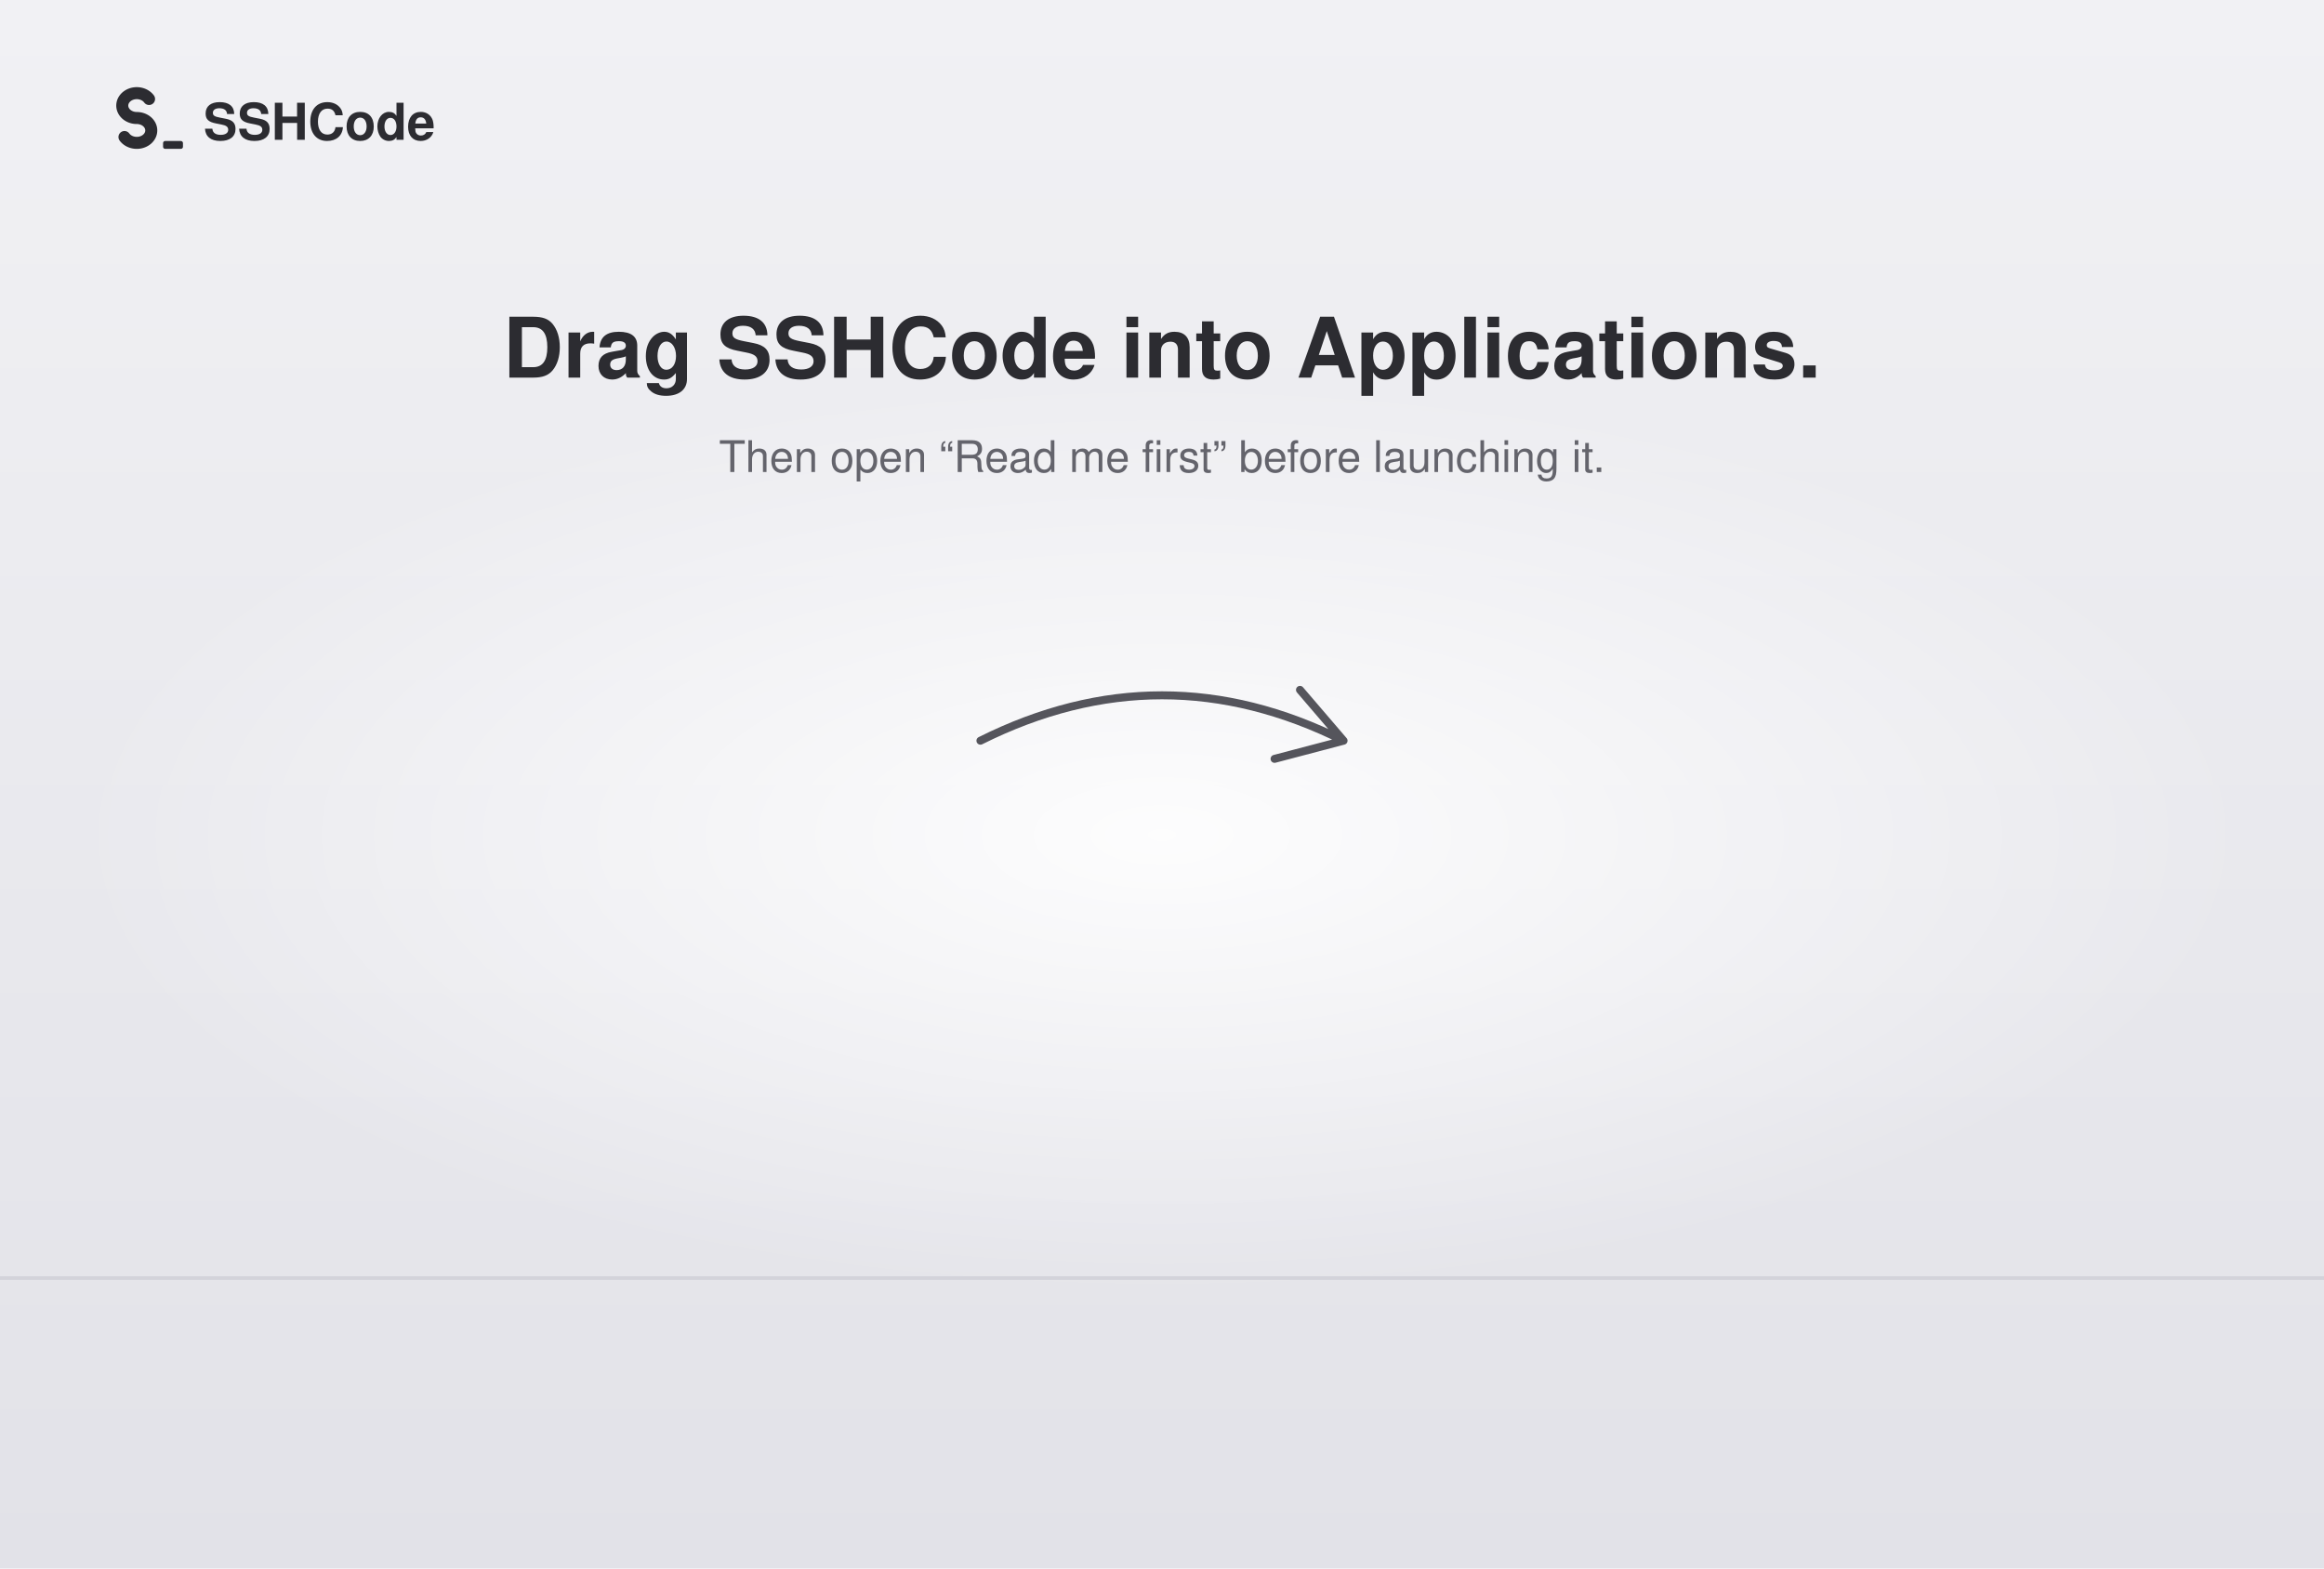
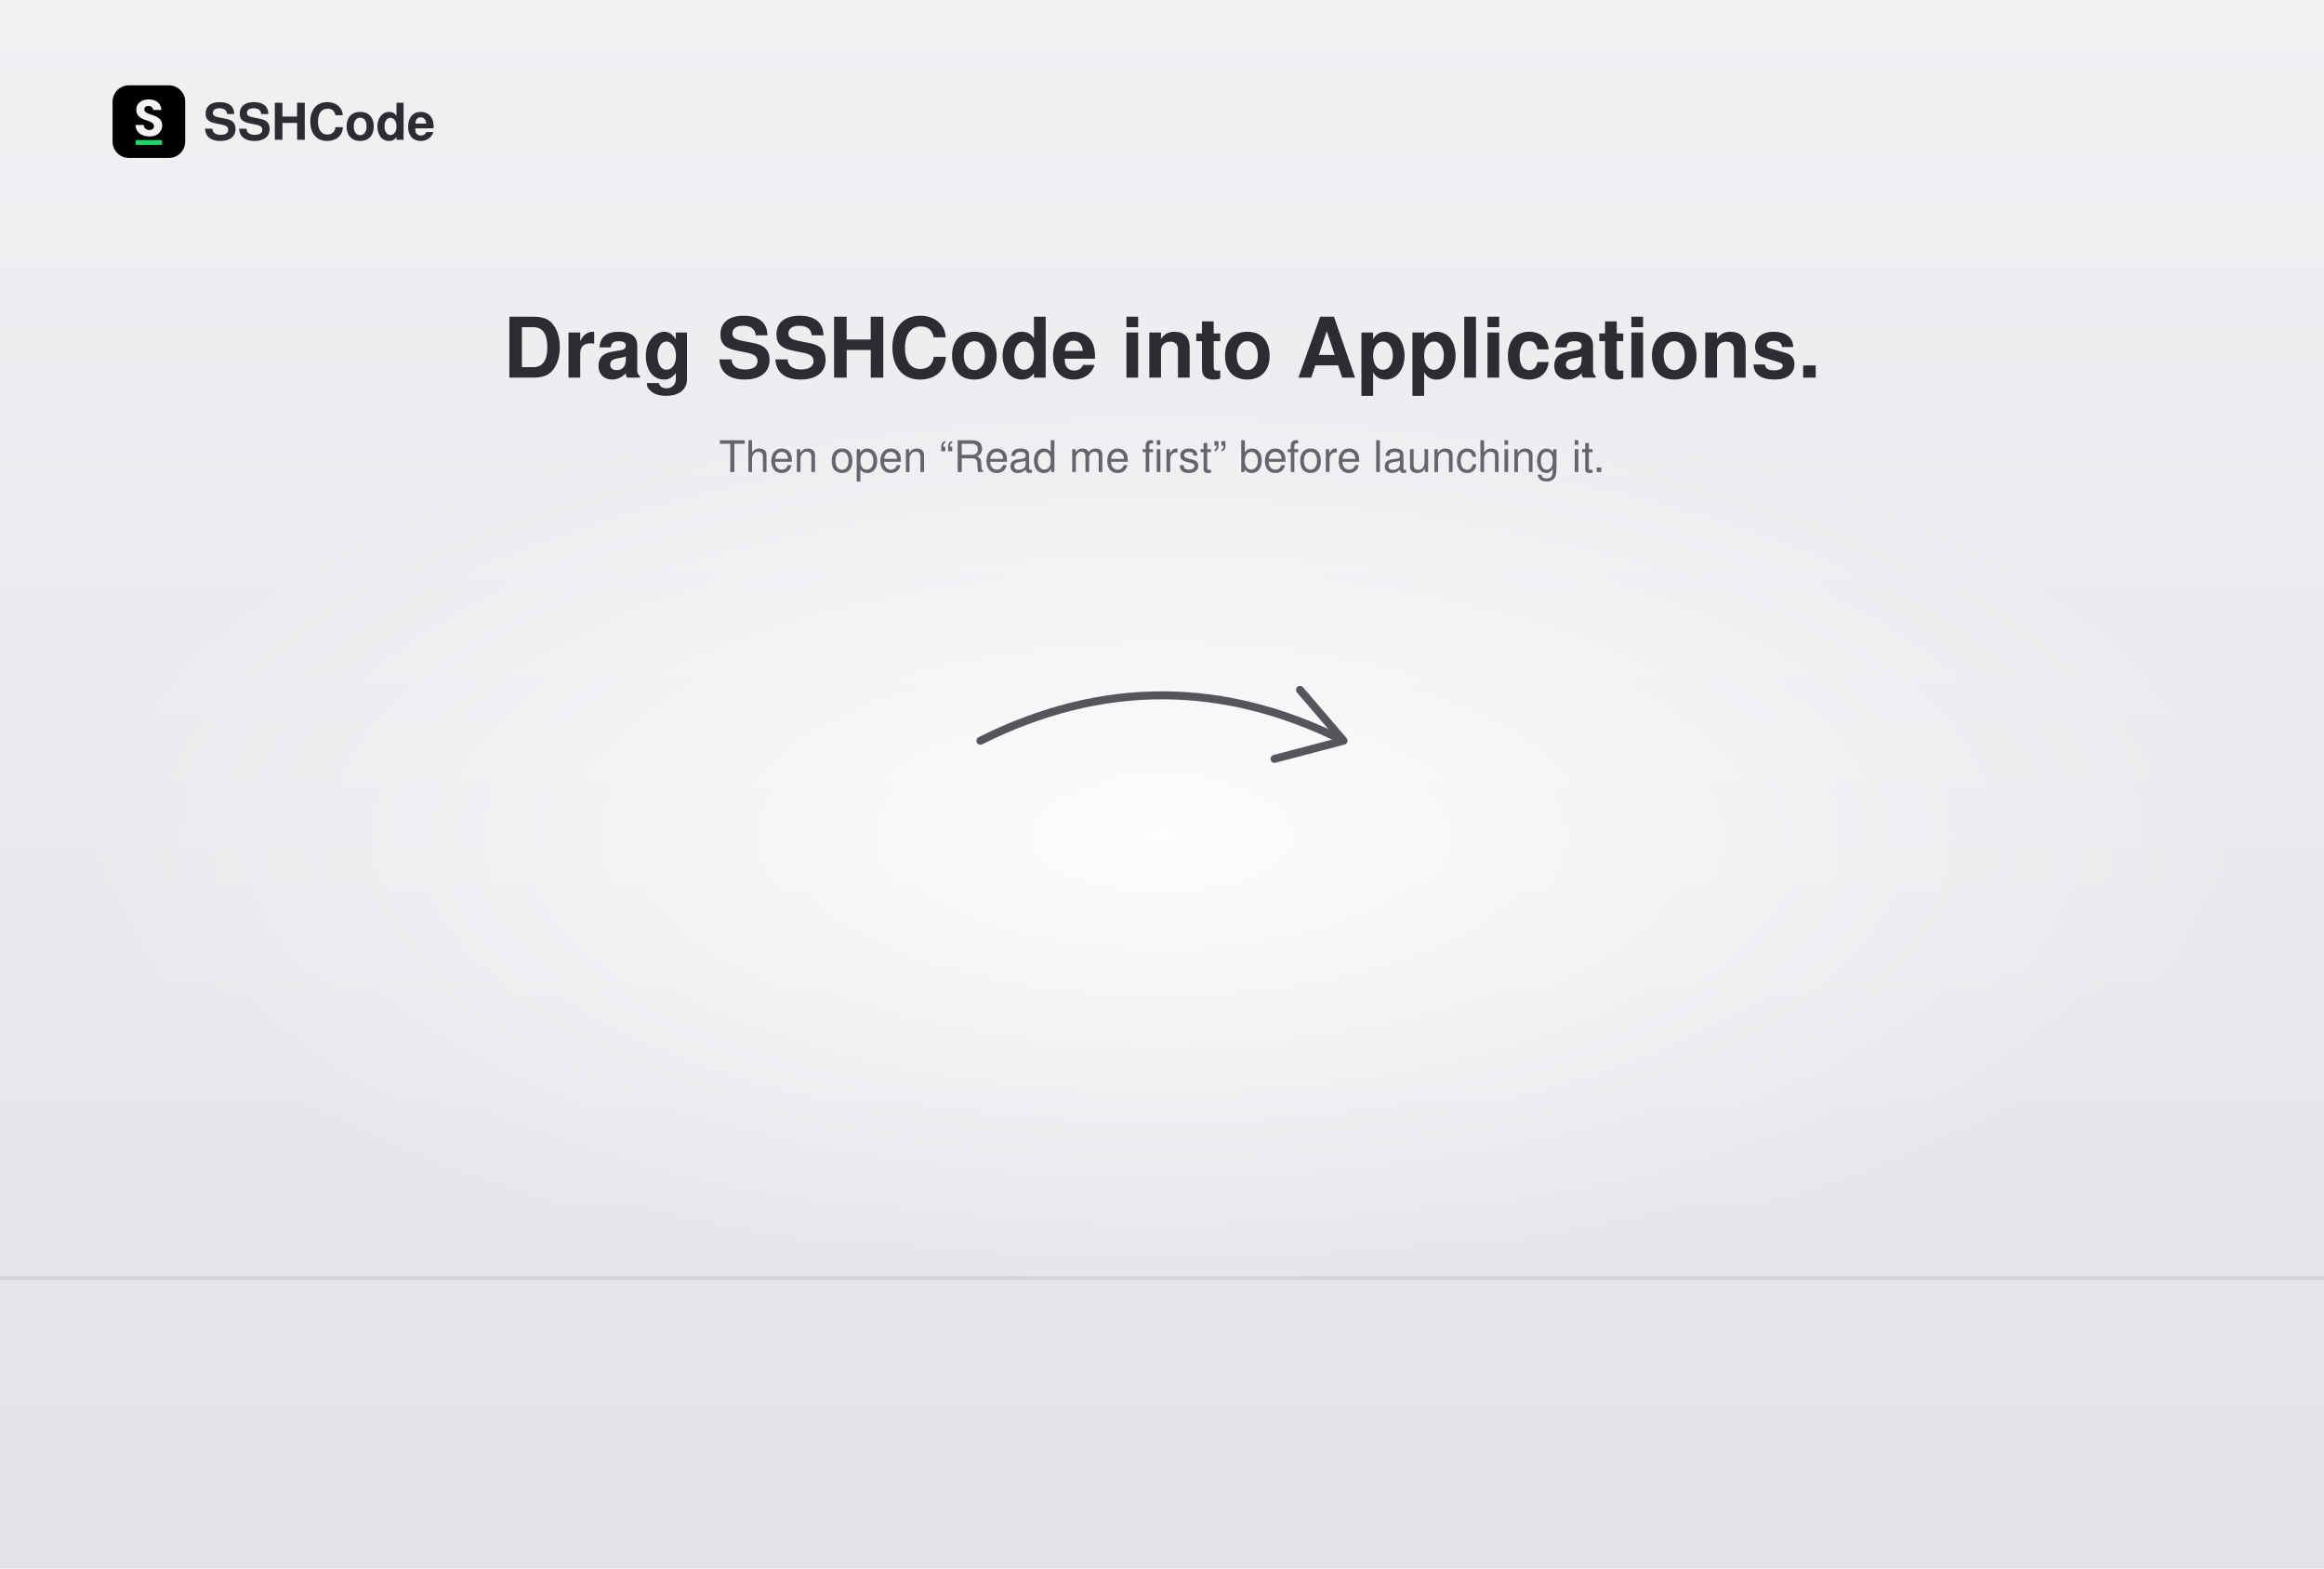
<svg xmlns="http://www.w3.org/2000/svg" width="1280" height="864" viewBox="0 0 640 432">
  <defs>
    <linearGradient id="base" x1="0" y1="0" x2="0" y2="1">
      <stop stop-color="#F1F1F4" />
      <stop offset="1" stop-color="#E2E2E8" />
    </linearGradient>
    <radialGradient id="glow" cx="320" cy="230" r="300" gradientUnits="userSpaceOnUse" gradientTransform="translate(320 230) scale(1 .42) translate(-320 -230)">
      <stop stop-color="#FFFFFF" stop-opacity=".9" />
      <stop offset="1" stop-color="#FFFFFF" stop-opacity="0" />
    </radialGradient>
  </defs>
  <rect width="640" height="432" fill="url(#base)" />
  <rect width="640" height="432" fill="url(#glow)" />
  <path d="M0 352H640" stroke="#D3D3DA" stroke-width="1" />
-   <svg x="32" y="24" width="18.4" height="17" viewBox="22.75 26.75 80.5 74.5" fill="#2C2C31">
-     <path d="M68.15 36.71 L67.88 36.35 L67.54 35.92 L67.20 35.51 L66.84 35.10 L66.48 34.70 L66.11 34.31 L65.72 33.92 L65.33 33.55 L64.93 33.19 L64.52 32.83 L64.11 32.48 L63.68 32.15 L63.25 31.82 L62.81 31.50 L62.36 31.19 L61.91 30.90 L61.45 30.61 L60.99 30.33 L60.51 30.06 L60.04 29.80 L59.55 29.55 L59.06 29.32 L58.57 29.09 L58.07 28.87 L57.57 28.66 L57.06 28.47 L56.54 28.28 L56.03 28.11 L55.51 27.94 L54.99 27.79 L54.46 27.64 L53.93 27.51 L53.40 27.39 L52.86 27.28 L52.32 27.17 L51.79 27.08 L51.24 27.00 L50.70 26.94 L50.16 26.88 L49.61 26.83 L49.07 26.79 L48.52 26.77 L47.97 26.75 L47.43 26.75 L46.88 26.76 L46.33 26.77 L45.79 26.80 L45.24 26.84 L44.70 26.89 L44.15 26.95 L43.61 27.03 L43.07 27.11 L42.53 27.20 L41.99 27.30 L41.46 27.42 L40.93 27.54 L40.40 27.68 L39.87 27.83 L39.35 27.98 L38.83 28.15 L38.32 28.33 L37.81 28.52 L37.30 28.72 L36.80 28.93 L36.30 29.15 L35.81 29.38 L35.32 29.62 L34.84 29.87 L34.36 30.13 L33.89 30.40 L33.42 30.68 L32.97 30.98 L32.51 31.28 L32.07 31.59 L31.63 31.91 L31.20 32.24 L30.78 32.58 L30.37 32.92 L29.96 33.28 L29.56 33.65 L29.17 34.03 L28.79 34.41 L28.42 34.80 L28.06 35.21 L27.71 35.62 L27.37 36.04 L27.04 36.46 L26.72 36.90 L26.41 37.34 L26.11 37.79 L25.82 38.25 L25.54 38.71 L25.28 39.18 L25.02 39.66 L24.78 40.15 L24.56 40.64 L24.34 41.13 L24.14 41.63 L23.95 42.14 L23.77 42.65 L23.61 43.17 L23.46 43.69 L23.33 44.21 L23.21 44.74 L23.10 45.27 L23.01 45.80 L22.93 46.34 L22.86 46.88 L22.81 47.41 L22.78 47.95 L22.76 48.50 L22.75 49.04 L22.76 49.58 L22.78 50.12 L22.82 50.66 L22.87 51.20 L22.94 51.73 L23.02 52.27 L23.11 52.80 L23.22 53.33 L23.34 53.86 L23.48 54.38 L23.63 54.90 L23.80 55.42 L23.97 55.93 L24.17 56.43 L24.37 56.93 L24.59 57.43 L24.82 57.92 L25.06 58.40 L25.31 58.88 L25.58 59.35 L25.86 59.81 L26.15 60.27 L26.45 60.72 L26.76 61.16 L27.08 61.59 L27.41 62.02 L27.76 62.44 L28.11 62.85 L28.47 63.25 L28.84 63.64 L29.22 64.03 L29.62 64.40 L30.01 64.77 L30.42 65.12 L30.84 65.47 L31.26 65.81 L31.69 66.14 L32.13 66.46 L32.57 66.77 L33.03 67.06 L33.49 67.35 L33.95 67.63 L34.42 67.90 L34.90 68.16 L35.38 68.41 L35.87 68.65 L36.37 68.88 L36.86 69.10 L37.37 69.31 L37.87 69.51 L38.39 69.69 L38.90 69.87 L39.42 70.04 L39.94 70.19 L40.47 70.34 L41.00 70.47 L41.53 70.60 L42.07 70.71 L42.60 70.81 L43.14 70.90 L43.68 70.99 L44.22 71.06 L44.77 71.11 L45.31 71.16 L45.86 71.20 L46.41 71.23 L46.95 71.24 L47.43 71.25 L47.76 71.25 L48.02 71.26 L48.28 71.27 L48.54 71.29 L48.80 71.31 L49.06 71.34 L49.31 71.38 L49.57 71.41 L49.82 71.46 L50.07 71.50 L50.32 71.56 L50.57 71.62 L50.81 71.68 L51.06 71.74 L51.30 71.82 L51.53 71.89 L51.77 71.97 L52.00 72.06 L52.23 72.15 L52.45 72.24 L52.67 72.34 L52.89 72.44 L53.10 72.54 L53.31 72.65 L53.51 72.76 L53.71 72.87 L53.91 72.99 L54.10 73.11 L54.29 73.24 L54.47 73.36 L54.65 73.49 L54.82 73.62 L54.99 73.76 L55.15 73.89 L55.31 74.03 L55.46 74.17 L55.61 74.31 L55.75 74.46 L55.89 74.60 L56.02 74.75 L56.15 74.89 L56.27 75.04 L56.39 75.19 L56.50 75.34 L56.60 75.49 L56.70 75.64 L56.80 75.80 L56.89 75.95 L56.98 76.10 L57.06 76.25 L57.14 76.41 L57.21 76.56 L57.28 76.71 L57.34 76.87 L57.40 77.02 L57.45 77.17 L57.50 77.32 L57.54 77.48 L57.58 77.63 L57.62 77.78 L57.65 77.93 L57.67 78.08 L57.70 78.23 L57.72 78.39 L57.73 78.54 L57.74 78.69 L57.75 78.84 L57.75 78.99 L57.75 79.14 L57.74 79.29 L57.73 79.44 L57.72 79.59 L57.70 79.75 L57.68 79.90 L57.65 80.05 L57.62 80.20 L57.59 80.35 L57.55 80.50 L57.50 80.66 L57.46 80.81 L57.40 80.96 L57.35 81.11 L57.28 81.27 L57.22 81.42 L57.15 81.57 L57.07 81.73 L56.99 81.88 L56.90 82.03 L56.81 82.18 L56.72 82.34 L56.62 82.49 L56.51 82.64 L56.40 82.79 L56.28 82.94 L56.16 83.09 L56.04 83.23 L55.91 83.38 L55.77 83.52 L55.63 83.67 L55.48 83.81 L55.33 83.95 L55.17 84.09 L55.01 84.22 L54.84 84.36 L54.67 84.49 L54.49 84.62 L54.31 84.75 L54.13 84.87 L53.94 84.99 L53.74 85.11 L53.54 85.23 L53.34 85.34 L53.13 85.45 L52.92 85.55 L52.70 85.65 L52.48 85.75 L52.26 85.84 L52.03 85.93 L51.80 86.02 L51.56 86.10 L51.33 86.17 L51.09 86.25 L50.85 86.31 L50.60 86.38 L50.35 86.43 L50.11 86.49 L49.85 86.54 L49.60 86.58 L49.35 86.62 L49.09 86.65 L48.83 86.68 L48.57 86.71 L48.32 86.72 L48.06 86.74 L47.80 86.75 L47.54 86.75 L47.27 86.75 L47.01 86.74 L46.75 86.73 L46.50 86.71 L46.24 86.69 L45.98 86.66 L45.72 86.63 L45.47 86.59 L45.21 86.55 L44.96 86.50 L44.71 86.45 L44.46 86.39 L44.22 86.33 L43.98 86.26 L43.74 86.19 L43.50 86.12 L43.26 86.04 L43.03 85.95 L42.80 85.87 L42.58 85.77 L42.36 85.68 L42.14 85.58 L41.93 85.47 L41.72 85.37 L41.51 85.26 L41.31 85.14 L41.12 85.02 L40.92 84.90 L40.74 84.78 L40.55 84.65 L40.38 84.53 L40.20 84.39 L40.03 84.26 L39.87 84.13 L39.71 83.99 L39.56 83.85 L39.41 83.71 L39.27 83.56 L39.13 83.42 L39.00 83.27 L38.87 83.13 L38.75 82.98 L38.63 82.83 L38.47 82.61 L37.85 81.89 L37.14 81.25 L36.36 80.72 L35.52 80.29 L34.62 79.97 L33.69 79.77 L32.75 79.70 L31.80 79.75 L30.87 79.92 L29.97 80.22 L29.11 80.63 L28.32 81.14 L27.60 81.76 L26.96 82.46 L26.43 83.25 L26.00 84.09 L25.68 84.99 L25.48 85.91 L25.41 86.86 L25.46 87.81 L25.63 88.74 L25.93 89.64 L26.34 90.50 L26.85 91.29 L27.12 91.65 L27.46 92.08 L27.80 92.49 L28.16 92.90 L28.52 93.30 L28.89 93.69 L29.28 94.08 L29.67 94.45 L30.07 94.81 L30.48 95.17 L30.89 95.52 L31.32 95.85 L31.75 96.18 L32.19 96.50 L32.64 96.81 L33.09 97.10 L33.55 97.39 L34.01 97.67 L34.49 97.94 L34.96 98.20 L35.45 98.45 L35.94 98.68 L36.43 98.91 L36.93 99.13 L37.43 99.34 L37.94 99.53 L38.46 99.72 L38.97 99.89 L39.49 100.06 L40.01 100.21 L40.54 100.36 L41.07 100.49 L41.60 100.61 L42.14 100.72 L42.68 100.83 L43.21 100.92 L43.76 101.00 L44.30 101.06 L44.84 101.12 L45.39 101.17 L45.93 101.21 L46.48 101.23 L47.03 101.25 L47.57 101.25 L48.12 101.24 L48.67 101.23 L49.21 101.20 L49.76 101.16 L50.30 101.11 L50.85 101.05 L51.39 100.97 L51.93 100.89 L52.47 100.80 L53.01 100.70 L53.54 100.58 L54.07 100.46 L54.60 100.32 L55.13 100.17 L55.65 100.02 L56.17 99.85 L56.68 99.67 L57.19 99.48 L57.70 99.28 L58.20 99.07 L58.70 98.85 L59.19 98.62 L59.68 98.38 L60.16 98.13 L60.64 97.87 L61.11 97.60 L61.58 97.32 L62.03 97.02 L62.49 96.72 L62.93 96.41 L63.37 96.09 L63.80 95.76 L64.22 95.42 L64.63 95.08 L65.04 94.72 L65.44 94.35 L65.83 93.97 L66.21 93.59 L66.58 93.20 L66.94 92.79 L67.29 92.38 L67.63 91.96 L67.96 91.54 L68.28 91.10 L68.59 90.66 L68.89 90.21 L69.18 89.75 L69.46 89.29 L69.72 88.82 L69.98 88.34 L70.22 87.85 L70.44 87.36 L70.66 86.87 L70.86 86.37 L71.05 85.86 L71.23 85.35 L71.39 84.83 L71.54 84.31 L71.67 83.79 L71.79 83.26 L71.90 82.73 L71.99 82.20 L72.07 81.66 L72.14 81.12 L72.19 80.59 L72.22 80.05 L72.24 79.50 L72.25 78.96 L72.24 78.42 L72.22 77.88 L72.18 77.34 L72.13 76.80 L72.06 76.27 L71.98 75.73 L71.89 75.20 L71.78 74.67 L71.66 74.14 L71.52 73.62 L71.37 73.10 L71.20 72.58 L71.03 72.07 L70.83 71.57 L70.63 71.07 L70.41 70.57 L70.18 70.08 L69.94 69.60 L69.69 69.12 L69.42 68.65 L69.14 68.19 L68.85 67.73 L68.55 67.28 L68.24 66.84 L67.92 66.41 L67.59 65.98 L67.24 65.56 L66.89 65.15 L66.53 64.75 L66.16 64.36 L65.78 63.97 L65.38 63.60 L64.99 63.23 L64.58 62.88 L64.16 62.53 L63.74 62.19 L63.31 61.86 L62.87 61.54 L62.43 61.23 L61.97 60.94 L61.51 60.65 L61.05 60.37 L60.58 60.10 L60.10 59.84 L59.62 59.59 L59.13 59.35 L58.63 59.12 L58.14 58.90 L57.63 58.69 L57.13 58.49 L56.61 58.31 L56.10 58.13 L55.58 57.96 L55.06 57.81 L54.53 57.66 L54.00 57.53 L53.47 57.40 L52.93 57.29 L52.40 57.19 L51.86 57.10 L51.32 57.01 L50.78 56.94 L50.23 56.89 L49.69 56.84 L49.14 56.80 L48.59 56.77 L48.05 56.76 L47.57 56.75 L47.24 56.75 L46.98 56.74 L46.72 56.73 L46.46 56.71 L46.20 56.69 L45.94 56.66 L45.69 56.62 L45.43 56.59 L45.18 56.54 L44.93 56.50 L44.68 56.44 L44.43 56.38 L44.19 56.32 L43.94 56.26 L43.70 56.18 L43.47 56.11 L43.23 56.03 L43.00 55.94 L42.77 55.85 L42.55 55.76 L42.33 55.66 L42.11 55.56 L41.90 55.46 L41.69 55.35 L41.49 55.24 L41.29 55.13 L41.09 55.01 L40.90 54.89 L40.71 54.76 L40.53 54.64 L40.35 54.51 L40.18 54.38 L40.01 54.24 L39.85 54.11 L39.69 53.97 L39.54 53.83 L39.39 53.69 L39.25 53.54 L39.11 53.40 L38.98 53.25 L38.85 53.11 L38.73 52.96 L38.61 52.81 L38.50 52.66 L38.40 52.51 L38.30 52.36 L38.20 52.20 L38.11 52.05 L38.02 51.90 L37.94 51.75 L37.86 51.59 L37.79 51.44 L37.72 51.29 L37.66 51.13 L37.60 50.98 L37.55 50.83 L37.50 50.68 L37.46 50.52 L37.42 50.37 L37.38 50.22 L37.35 50.07 L37.33 49.92 L37.30 49.77 L37.28 49.61 L37.27 49.46 L37.26 49.31 L37.25 49.16 L37.25 49.01 L37.25 48.86 L37.26 48.71 L37.27 48.56 L37.28 48.41 L37.30 48.25 L37.32 48.10 L37.35 47.95 L37.38 47.80 L37.41 47.65 L37.45 47.50 L37.50 47.34 L37.54 47.19 L37.60 47.04 L37.65 46.89 L37.72 46.73 L37.78 46.58 L37.85 46.43 L37.93 46.27 L38.01 46.12 L38.10 45.97 L38.19 45.82 L38.28 45.66 L38.38 45.51 L38.49 45.36 L38.60 45.21 L38.72 45.06 L38.84 44.91 L38.96 44.77 L39.09 44.62 L39.23 44.48 L39.37 44.33 L39.52 44.19 L39.67 44.05 L39.83 43.91 L39.99 43.78 L40.16 43.64 L40.33 43.51 L40.51 43.38 L40.69 43.25 L40.87 43.13 L41.06 43.01 L41.26 42.89 L41.46 42.77 L41.66 42.66 L41.87 42.55 L42.08 42.45 L42.30 42.35 L42.52 42.25 L42.74 42.16 L42.97 42.07 L43.20 41.98 L43.44 41.90 L43.67 41.83 L43.91 41.75 L44.15 41.69 L44.40 41.62 L44.65 41.57 L44.89 41.51 L45.15 41.46 L45.40 41.42 L45.65 41.38 L45.91 41.35 L46.17 41.32 L46.43 41.29 L46.68 41.28 L46.94 41.26 L47.20 41.25 L47.46 41.25 L47.73 41.25 L47.99 41.26 L48.25 41.27 L48.50 41.29 L48.76 41.31 L49.02 41.34 L49.28 41.37 L49.53 41.41 L49.79 41.45 L50.04 41.50 L50.29 41.55 L50.54 41.61 L50.78 41.67 L51.02 41.74 L51.26 41.81 L51.50 41.88 L51.74 41.96 L51.97 42.05 L52.20 42.13 L52.42 42.23 L52.64 42.32 L52.86 42.42 L53.07 42.53 L53.28 42.63 L53.49 42.74 L53.69 42.86 L53.88 42.98 L54.08 43.10 L54.26 43.22 L54.45 43.35 L54.62 43.47 L54.80 43.61 L54.97 43.74 L55.13 43.87 L55.29 44.01 L55.44 44.15 L55.59 44.29 L55.73 44.44 L55.87 44.58 L56.00 44.73 L56.13 44.87 L56.25 45.02 L56.37 45.17 L56.53 45.39 L57.15 46.11 L57.86 46.75 L58.64 47.28 L59.48 47.71 L60.38 48.03 L61.31 48.23 L62.25 48.30 L63.20 48.25 L64.13 48.08 L65.03 47.78 L65.89 47.37 L66.68 46.86 L67.40 46.24 L68.04 45.54 L68.57 44.75 L69.00 43.91 L69.32 43.01 L69.52 42.09 L69.59 41.14 L69.54 40.19 L69.37 39.26 L69.07 38.36 L68.66 37.50Z" />
-     <path d="M81.75 91.75 H100.75 A2.5 2.5 0 0 1 103.25 94.25 V98.75 A2.5 2.5 0 0 1 100.75 101.25 H81.75 A2.5 2.5 0 0 1 79.25 98.75 V94.25 A2.5 2.5 0 0 1 81.75 91.75Z" />
+   <svg x="31" y="23.5" width="20" height="20" viewBox="0 0 128 128">
+     <path d="M28.8 0H99.2C115.1 0 128 12.9 128 28.8V99.2C128 115.1 115.1 128 99.2 128H28.8C12.9 128 0 115.1 0 99.2V28.8C0 12.9 12.9 0 28.8 0Z" fill="#000000" />
+     <path d="M64.77 90.08Q58.02 90.08 52.57 87.78Q47.12 85.49 43.97 80.99Q40.82 76.49 40.55 69.92H54.95Q55.05 72.53 56.3 74.51Q57.56 76.49 59.72 77.61Q61.88 78.74 64.77 78.74Q67.19 78.74 69.04 77.97Q70.88 77.21 71.96 75.72Q73.04 74.24 73.04 71.99Q73.04 69.65 71.78 67.98Q70.53 66.32 68.37 65.1Q66.2 63.89 63.37 62.86Q60.53 61.82 57.3 60.83Q49.82 58.4 45.82 54.26Q41.81 50.12 41.81 43.19Q41.81 37.43 44.65 33.34Q47.48 29.24 52.44 27.08Q57.38 24.92 63.69 24.92Q70.16 24.92 75.11 27.13Q80.06 29.33 82.94 33.52Q85.82 37.7 86 43.46H71.52Q71.42 41.48 70.39 39.86Q69.35 38.24 67.6 37.25Q65.84 36.26 63.5 36.26Q61.44 36.17 59.73 36.84Q58.02 37.52 57.02 38.92Q56.03 40.31 56.03 42.38Q56.03 44.36 57.07 45.84Q58.1 47.33 59.95 48.36Q61.8 49.4 64.27 50.3Q66.75 51.2 69.72 52.1Q74.48 53.72 78.49 55.92Q82.5 58.13 84.97 61.69Q87.44 65.24 87.44 71.09Q87.44 76.22 84.79 80.54Q82.13 84.86 77.14 87.47Q72.14 90.08 64.77 90.08Z" fill="#F4F4F6" />
+     <path d="M42.05 96.58H85.94A1.5 1.5 0 0 1 87.44 98.08V103.58A1.5 1.5 0 0 1 85.94 105.08H42.05A1.5 1.5 0 0 1 40.55 103.58V98.08A1.5 1.5 0 0 1 42.05 96.58Z" fill="#1AD968" />
  </svg>
  <text x="56" y="38.5" fill="#2C2C31" font-family="Helvetica" font-size="14" font-weight="700">SSHCode</text>
  <text x="320" y="104" fill="#2C2C31" font-family="Helvetica" font-size="23" font-weight="700" text-anchor="middle">Drag SSHCode into Applications.</text>
  <path d="M270 204Q320 179 370 204M358 190L370 204L351 209" stroke="#55555C" stroke-width="2.2" fill="none" opacity="1" stroke-linecap="round" stroke-linejoin="round" />
  <text x="320" y="130" fill="#64646C" font-family="Helvetica" font-size="12" font-weight="400" text-anchor="middle">Then open “Read me first” before launching it.</text>
</svg>
